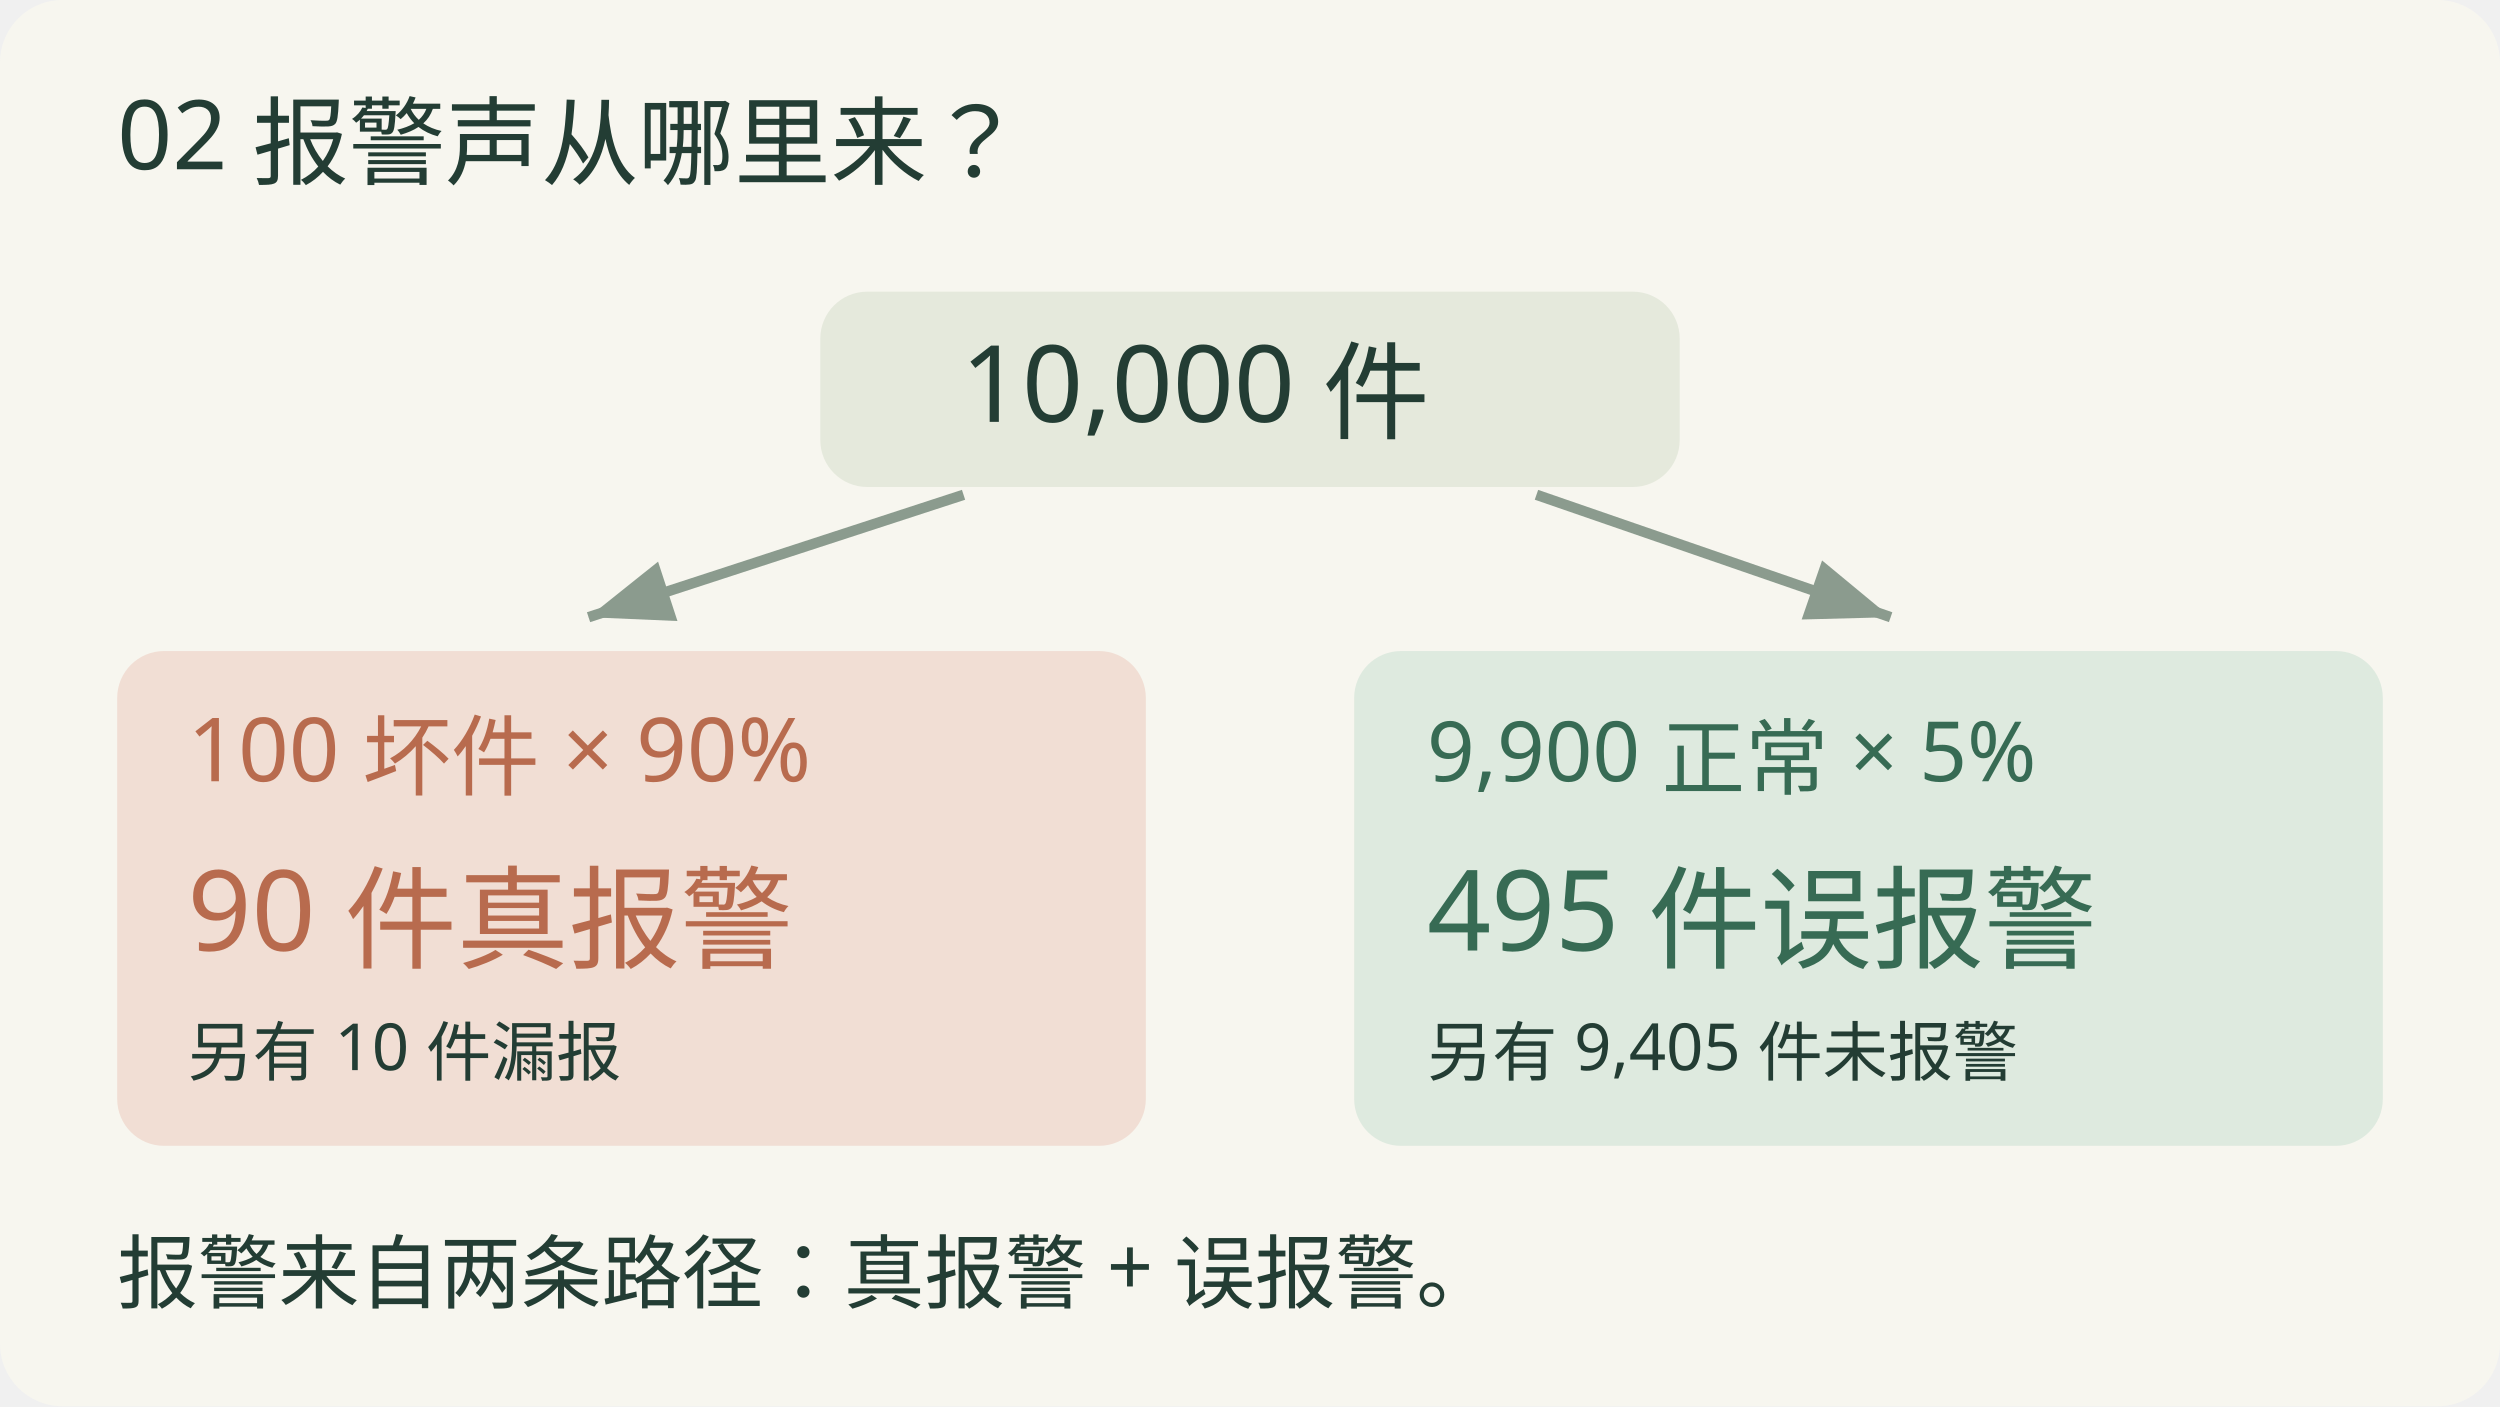
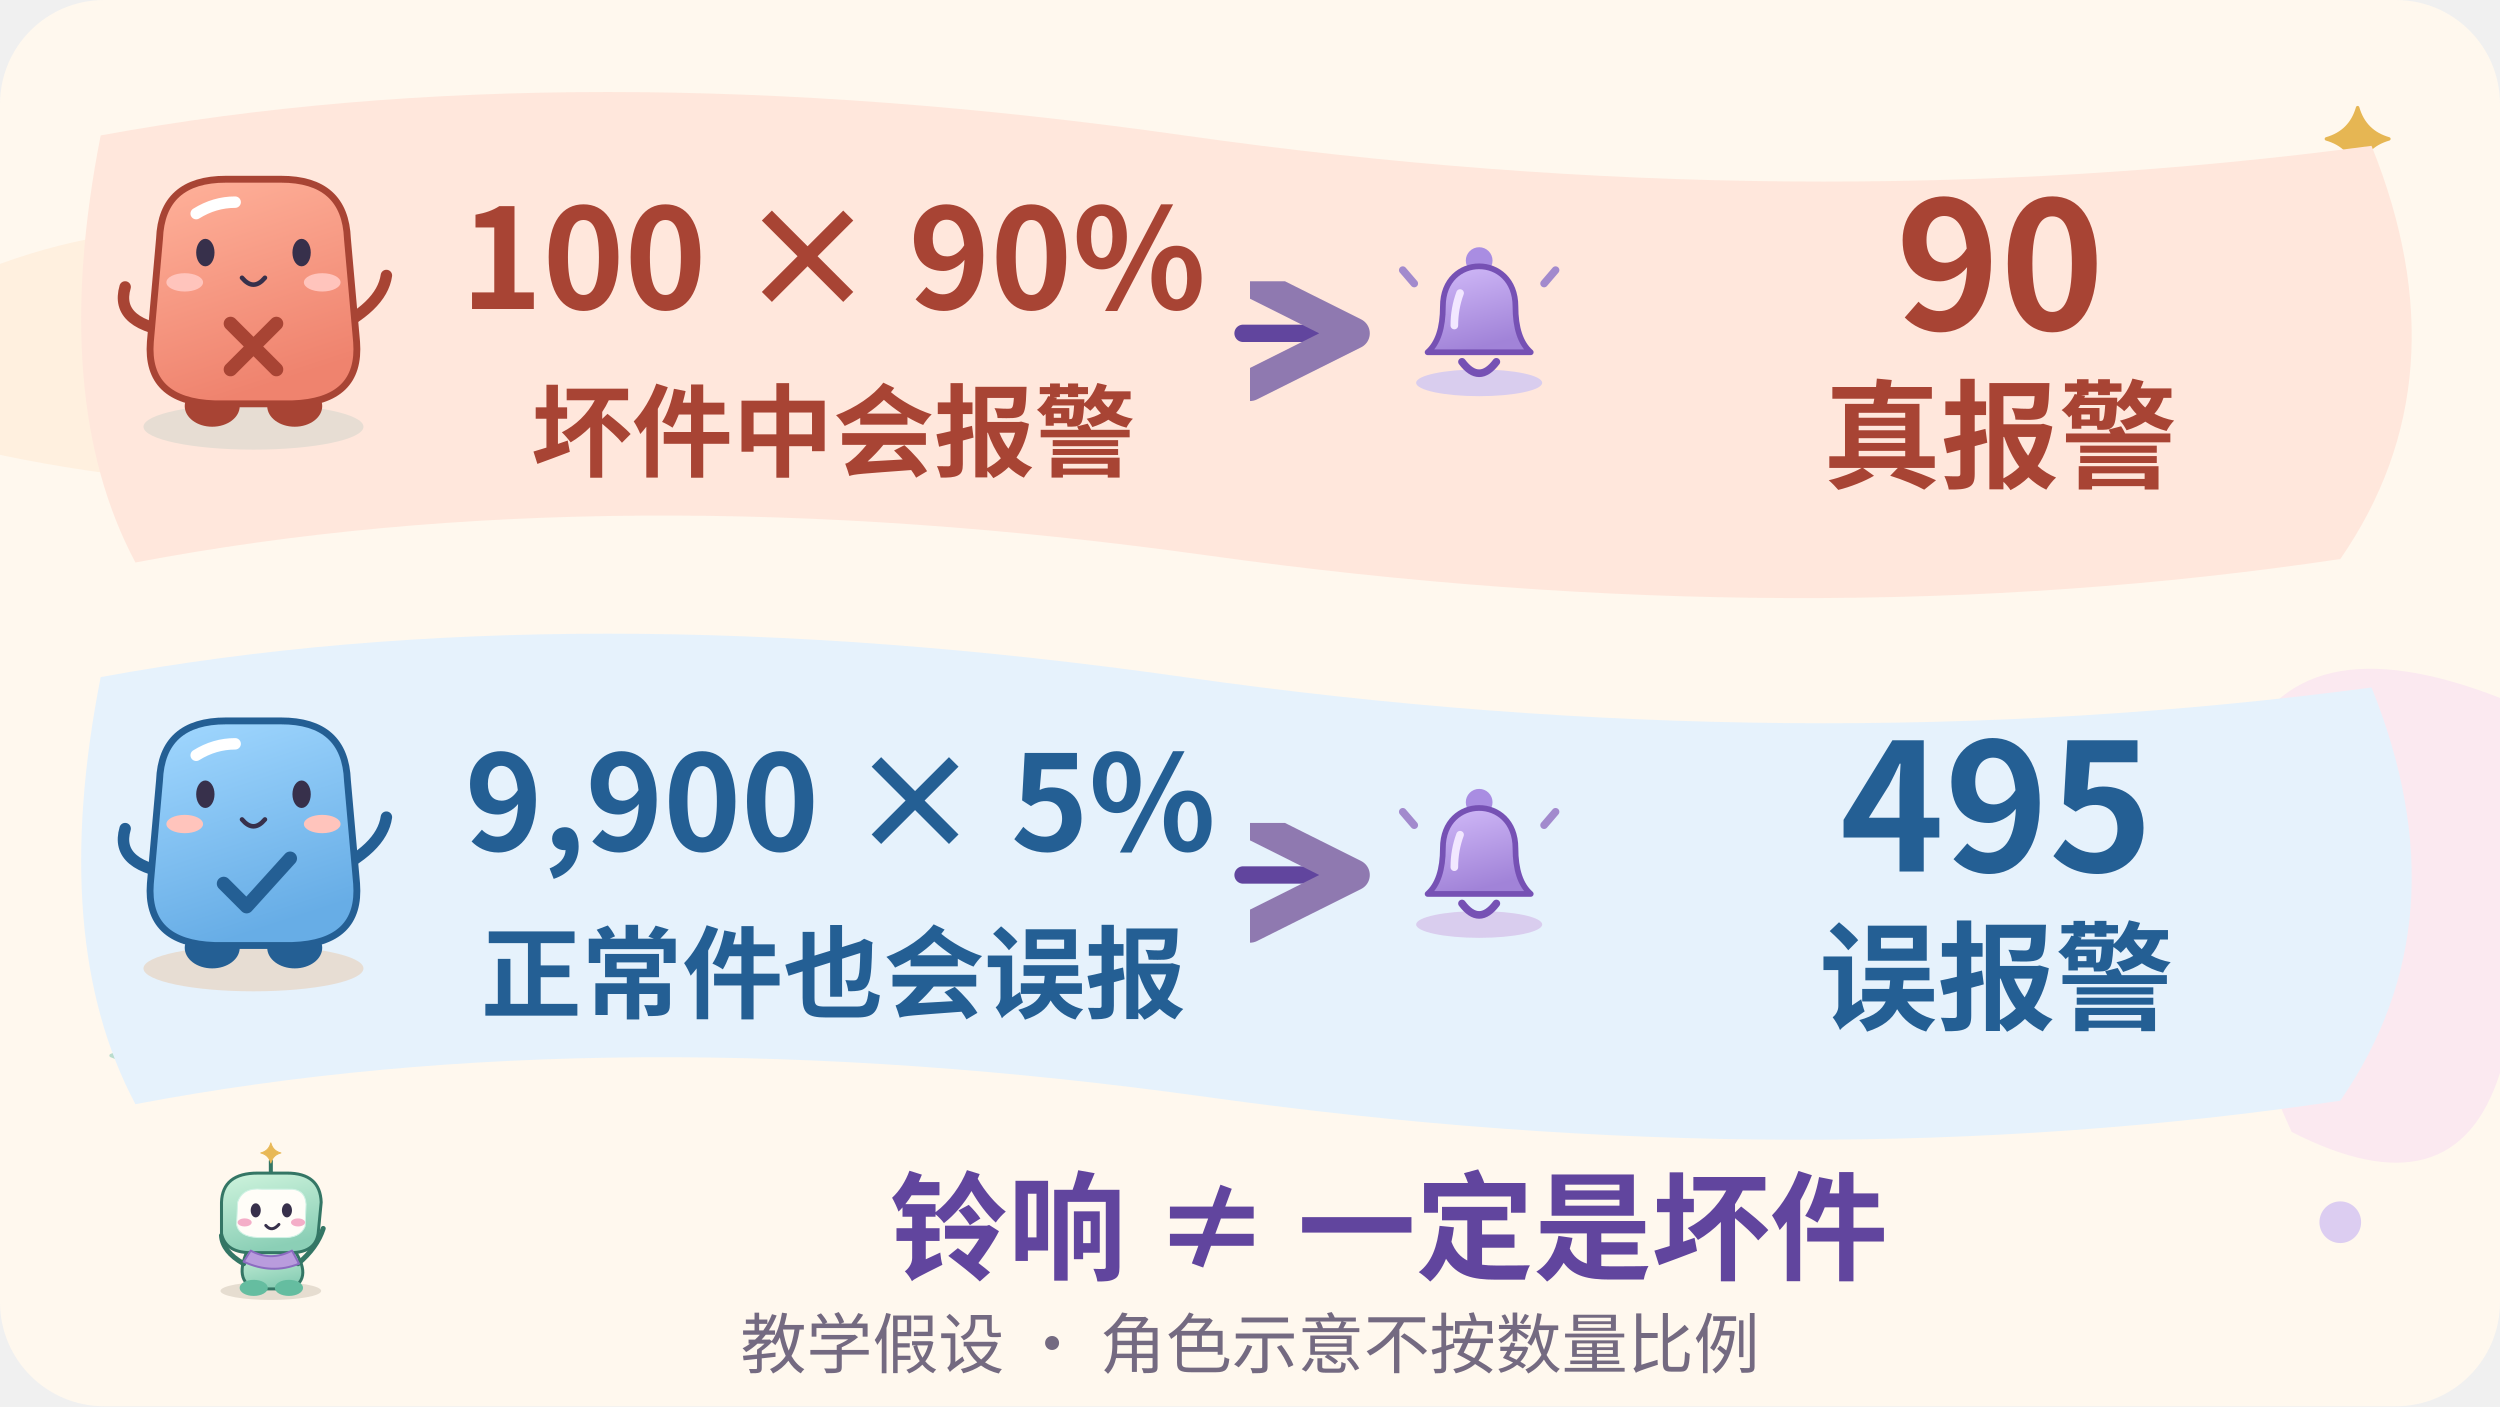
- <svg xmlns="http://www.w3.org/2000/svg" width="960" height="540" viewBox="0 0 960 540" role="img">
+ <svg xmlns="http://www.w3.org/2000/svg" width="720" height="405" viewBox="0 0 720 405" role="img" aria-labelledby="title desc">
  <defs>
-     <marker id="arrow" markerWidth="10" markerHeight="10" refX="8" refY="3" orient="auto">
-       <path d="M0 0 L0 6 L8 3 Z" fill="#8b9b8e" />
+     <linearGradient id="bad" x2="0.3" y2="1">
+       <stop stop-color="#FFB29B" />
+       <stop offset="1" stop-color="#EF836E" />
+     </linearGradient>
+     <linearGradient id="good" x2="0.3" y2="1">
+       <stop stop-color="#A2D8FF" />
+       <stop offset="1" stop-color="#67ADE6" />
+     </linearGradient>
+     <linearGradient id="mint" x2="0.3" y2="1">
+       <stop stop-color="#CFF4DD" />
+       <stop offset="1" stop-color="#8BCFB6" />
+     </linearGradient>
+     <linearGradient id="bell" x2="0.3" y2="1">
+       <stop stop-color="#D2BBF9" />
+       <stop offset="1" stop-color="#A183D8" />
+     </linearGradient>
+     <marker id="arrow" markerWidth="7" markerHeight="7" refX="6" refY="3" orient="auto">
+       <path d="M0 0L6 3L0 6" fill="none" stroke="#8F79B0" stroke-width="1.8" stroke-linecap="round" stroke-linejoin="round" />
    </marker>
  </defs>
-   <rect width="960" height="540" rx="24" fill="#f7f6ef" />
-   <g font-family="system-ui, PingFang SC, sans-serif">
-     <text x="45" y="65" font-size="37" fill="#233d34">02 报警声从哪里来？</text>
-     <rect x="315" y="112" width="330" height="75" rx="18" fill="#e5e9dc" stroke="none" stroke-width="3" />
-     <text x="369" y="162" font-size="41" fill="#233d34">10,000 件</text>
-     <path d="M370 190 L226 237" fill="none" stroke="#8b9b8e" stroke-width="4" marker-end="url(#arrow)" />
-     <path d="M590 190 L726 237" fill="none" stroke="#8b9b8e" stroke-width="4" marker-end="url(#arrow)" />
-     <rect x="45" y="250" width="395" height="190" rx="18" fill="#f1ded4" stroke="none" stroke-width="3" />
-     <rect x="520" y="250" width="395" height="190" rx="18" fill="#deeadf" stroke="none" stroke-width="3" />
-     <text x="72" y="300" font-size="34" fill="#b86b4e">100 坏件 × 90%</text>
-     <text x="72" y="365" font-size="43" fill="#b86b4e">90 件真报警</text>
-     <text x="72" y="413" font-size="25" fill="#233d34">另有 10 件漏报</text>
-     <text x="548" y="300" font-size="32" fill="#376b54">9,900 正常 × 5%</text>
-     <text x="548" y="365" font-size="43" fill="#376b54">495 件误报警</text>
-     <text x="548" y="413" font-size="25" fill="#233d34">另有 9,405 件未报警</text>
-     <text x="45" y="500" font-size="31" fill="#233d34">报警来自两条路径：真报警 + 误报警。</text>
+   <rect width="720" height="405" rx="30" fill="#FFF8EE" />
+   <path d="M0 76Q69 51 119 91T189 122Q100 152 0 131Z" fill="#FFF0DF" stroke="none" stroke-width="0" stroke-linecap="round" stroke-linejoin="round" />
+   <path d="M720 201Q661 178 645 218T660 326Q707 350 720 309Z" fill="#FBE9F0" stroke="none" stroke-width="0" stroke-linecap="round" stroke-linejoin="round" />
+   <path d="M679 31Q681 38 688 40Q681 42 679 49Q677 42 670 40Q677 38 679 31" fill="#E6B653" stroke="#E6B653" stroke-width="1" stroke-linecap="round" stroke-linejoin="round" />
+   <path d="M40 296Q42 302 48 304Q42 306 40 312Q38 306 32 304Q38 302 40 296" fill="#B9DCCD" stroke="#B9DCCD" stroke-width="1" stroke-linecap="round" stroke-linejoin="round" />
+   <circle cx="674" cy="352" r="6" fill="#DCCDF1" stroke="none" stroke-width="1" />
+   <g font-family="PingFang SC, Noto Sans CJK SC, Microsoft YaHei, sans-serif">
+     <path d="M29 39Q165 14 341 39T683 42Q710 109 674 161Q520 184 348 160T39 162Q14 115 29 39Z" fill="#FFE7DC" stroke="none" stroke-width="0" stroke-linecap="round" stroke-linejoin="round" />
+     <path d="M29 195Q165 170 341 195T683 198Q710 265 674 317Q520 340 348 316T39 318Q14 271 29 195Z" fill="#E6F2FC" stroke="none" stroke-width="0" stroke-linecap="round" stroke-linejoin="round" />
+     <g transform="translate(73 80) scale(0.66)">
+       <ellipse cx="0" cy="65" rx="48" ry="10" fill="#E7DDD3" />
+       <path d="M-32 24Q-61 21-56 4M32 24Q56 13 58-1" fill="none" stroke="#A84434" stroke-width="5" stroke-linecap="round" stroke-linejoin="round" />
+       <ellipse cx="-18" cy="56" rx="12" ry="9" fill="#A84434" />
+       <ellipse cx="18" cy="56" rx="12" ry="9" fill="#A84434" />
+       <path d="M-41-17Q-40-43-12-43H12Q40-43 41-17L45 28Q47 54 17 55H-17Q-47 54-45 28Z" fill="url(#bad)" stroke="#A84434" stroke-width="3" stroke-linecap="round" stroke-linejoin="round" />
+       <ellipse cx="-21" cy="-11" rx="4" ry="6" fill="#37304B" />
+       <ellipse cx="21" cy="-11" rx="4" ry="6" fill="#37304B" />
+       <ellipse cx="-30" cy="2" rx="8" ry="4" fill="#FFC4BC" />
+       <ellipse cx="30" cy="2" rx="8" ry="4" fill="#FFC4BC" />
+       <path d="M-5 0Q0 6 5 0" fill="none" stroke="#37304B" stroke-width="2" stroke-linecap="round" stroke-linejoin="round" />
+       <path d="M-25-28Q-17-33-8-33" fill="none" stroke="#FFFFFF" stroke-width="5" stroke-linecap="round" stroke-linejoin="round" />
+       <path d="M-10 20L10 40M10 20L-10 40" fill="none" stroke="#A84434" stroke-width="6" stroke-linecap="round" stroke-linejoin="round" />
+     </g>
+     <g transform="translate(73 236) scale(0.66)">
+       <ellipse cx="0" cy="65" rx="48" ry="10" fill="#E7DDD3" />
+       <path d="M-32 24Q-61 21-56 4M32 24Q56 13 58-1" fill="none" stroke="#245F94" stroke-width="5" stroke-linecap="round" stroke-linejoin="round" />
+       <ellipse cx="-18" cy="56" rx="12" ry="9" fill="#245F94" />
+       <ellipse cx="18" cy="56" rx="12" ry="9" fill="#245F94" />
+       <path d="M-41-17Q-40-43-12-43H12Q40-43 41-17L45 28Q47 54 17 55H-17Q-47 54-45 28Z" fill="url(#good)" stroke="#245F94" stroke-width="3" stroke-linecap="round" stroke-linejoin="round" />
+       <ellipse cx="-21" cy="-11" rx="4" ry="6" fill="#37304B" />
+       <ellipse cx="21" cy="-11" rx="4" ry="6" fill="#37304B" />
+       <ellipse cx="-30" cy="2" rx="8" ry="4" fill="#FFC4BC" />
+       <ellipse cx="30" cy="2" rx="8" ry="4" fill="#FFC4BC" />
+       <path d="M-5 0Q0 6 5 0" fill="none" stroke="#37304B" stroke-width="2" stroke-linecap="round" stroke-linejoin="round" />
+       <path d="M-25-28Q-17-33-8-33" fill="none" stroke="#FFFFFF" stroke-width="5" stroke-linecap="round" stroke-linejoin="round" />
+       <path d="M-13 28L-3 38L16 17" fill="none" stroke="#245F94" stroke-width="6" stroke-linecap="round" stroke-linejoin="round" />
+     </g>
+     <text x="240" y="89" font-size="40" fill="#A84434" font-weight="700" text-anchor="middle">100 × 90%</text>
+     <text x="240" y="135" font-size="29" fill="#A84434" font-weight="550" text-anchor="middle">坏件中会报警</text>
+     <text x="242" y="245" font-size="38" fill="#245F94" font-weight="700" text-anchor="middle">9,900 × 5%</text>
+     <text x="240" y="291" font-size="29" fill="#245F94" font-weight="550" text-anchor="middle">正常件也会误报</text>
+     <path d="M358 96H390" fill="none" stroke="#61459E" stroke-width="5" stroke-linecap="round" stroke-linejoin="round" marker-end="url(#arrow)" />
+     <path d="M358 252H390" fill="none" stroke="#61459E" stroke-width="5" stroke-linecap="round" stroke-linejoin="round" marker-end="url(#arrow)" />
+     <g transform="translate(426 91) scale(0.55)">
+       <ellipse cx="0" cy="35" rx="33" ry="7" fill="#D9CDEE" />
+       <circle cx="0" cy="-29" r="7" fill="#A98DE2" stroke="none" stroke-width="1" />
+       <path d="M-27 19Q-19 12-19-5C-19-33 19-33 19-5Q19 12 27 19Z" fill="url(#bell)" stroke="#7651B4" stroke-width="3" stroke-linecap="round" stroke-linejoin="round" />
+       <path d="M-9 24Q0 36 9 24" fill="none" stroke="#7651B4" stroke-width="4" stroke-linecap="round" stroke-linejoin="round" />
+       <path d="M-34-17L-40-24M34-17L40-24" fill="none" stroke="#A28ACD" stroke-width="4" stroke-linecap="round" stroke-linejoin="round" />
+       <path d="M-10-12Q-13-4-13 5" fill="none" stroke="#F2E7FF" stroke-width="4" stroke-linecap="round" stroke-linejoin="round" />
+     </g>
+     <g transform="translate(426 247) scale(0.55)">
+       <ellipse cx="0" cy="35" rx="33" ry="7" fill="#D9CDEE" />
+       <circle cx="0" cy="-29" r="7" fill="#A98DE2" stroke="none" stroke-width="1" />
+       <path d="M-27 19Q-19 12-19-5C-19-33 19-33 19-5Q19 12 27 19Z" fill="url(#bell)" stroke="#7651B4" stroke-width="3" stroke-linecap="round" stroke-linejoin="round" />
+       <path d="M-9 24Q0 36 9 24" fill="none" stroke="#7651B4" stroke-width="4" stroke-linecap="round" stroke-linejoin="round" />
+       <path d="M-34-17L-40-24M34-17L40-24" fill="none" stroke="#A28ACD" stroke-width="4" stroke-linecap="round" stroke-linejoin="round" />
+       <path d="M-10-12Q-13-4-13 5" fill="none" stroke="#F2E7FF" stroke-width="4" stroke-linecap="round" stroke-linejoin="round" />
+     </g>
+     <text x="576" y="95" font-size="51" fill="#A84434" font-weight="700" text-anchor="middle">90</text>
+     <text x="576" y="138" font-size="34" fill="#A84434" font-weight="650" text-anchor="middle">真报警</text>
+     <text x="575" y="251" font-size="51" fill="#245F94" font-weight="700" text-anchor="middle">495</text>
+     <text x="575" y="294" font-size="34" fill="#245F94" font-weight="650" text-anchor="middle">误报警</text>
+     <g transform="translate(78 348) scale(0.29)">
+       <ellipse cx="0" cy="82" rx="50" ry="9" fill="#E6DDD0" />
+       <path d="M-21 37Q-39 73-14 80H20Q43 69 21 38" fill="url(#mint)" stroke="#347665" stroke-width="3" stroke-linecap="round" stroke-linejoin="round" />
+       <path d="M-27 55Q-48 43-49 27M27 55Q46 39 52 20" fill="none" stroke="#347665" stroke-width="5" stroke-linecap="round" stroke-linejoin="round" />
+       <ellipse cx="-17" cy="79" rx="14" ry="8" fill="#65BDA0" />
+       <ellipse cx="18" cy="79" rx="14" ry="8" fill="#65BDA0" />
+       <path d="M0-34V-47" fill="none" stroke="#347665" stroke-width="4" stroke-linecap="round" stroke-linejoin="round" />
+       <path d="M0 -65Q2 -57 10 -55Q2 -53 0 -45Q-2 -53 -10 -55Q-2 -57 0 -65" fill="#E8B856" stroke="#E8B856" stroke-width="1" stroke-linecap="round" stroke-linejoin="round" />
+       <path d="M-49-6Q-48-35-13-35H16Q49-35 50-6L47 25Q44 45 17 44H-17Q-45 45-49 25Z" fill="url(#mint)" stroke="#347665" stroke-width="3" stroke-linecap="round" stroke-linejoin="round" />
+       <path d="M-33-6Q-28-21-9-19H17Q34-20 35-4L34 18Q29 30 11 29H-13Q-32 28-34 16Z" fill="#FFFDF8" stroke="#D0F2E5" stroke-width="1" stroke-linecap="round" stroke-linejoin="round" />
+       <ellipse cx="-15" cy="2" rx="5" ry="7" fill="#37304B" />
+       <ellipse cx="16" cy="2" rx="5" ry="7" fill="#37304B" />
+       <ellipse cx="-26" cy="14" rx="7" ry="4" fill="#F4AEC8" />
+       <ellipse cx="27" cy="14" rx="7" ry="4" fill="#F4AEC8" />
+       <path d="M-5 17Q1 24 8 16" fill="none" stroke="#37304B" stroke-width="3" stroke-linecap="round" stroke-linejoin="round" />
+       <path d="M-20 42Q0 53 21 42L28 55Q1 66-27 53Z" fill="#B99CDD" stroke="#8B6BC0" stroke-width="2" stroke-linecap="round" stroke-linejoin="round" />
+     </g>
+     <text x="400" y="366" font-size="34" fill="#61459E" font-weight="650" text-anchor="middle">铃响 ≠ 一定是坏件</text>
+     <text x="360" y="394" font-size="19" fill="#746A81" font-weight="500" text-anchor="middle">教学假设 · 角色示意不按数量比例</text>
  </g>
</svg>
